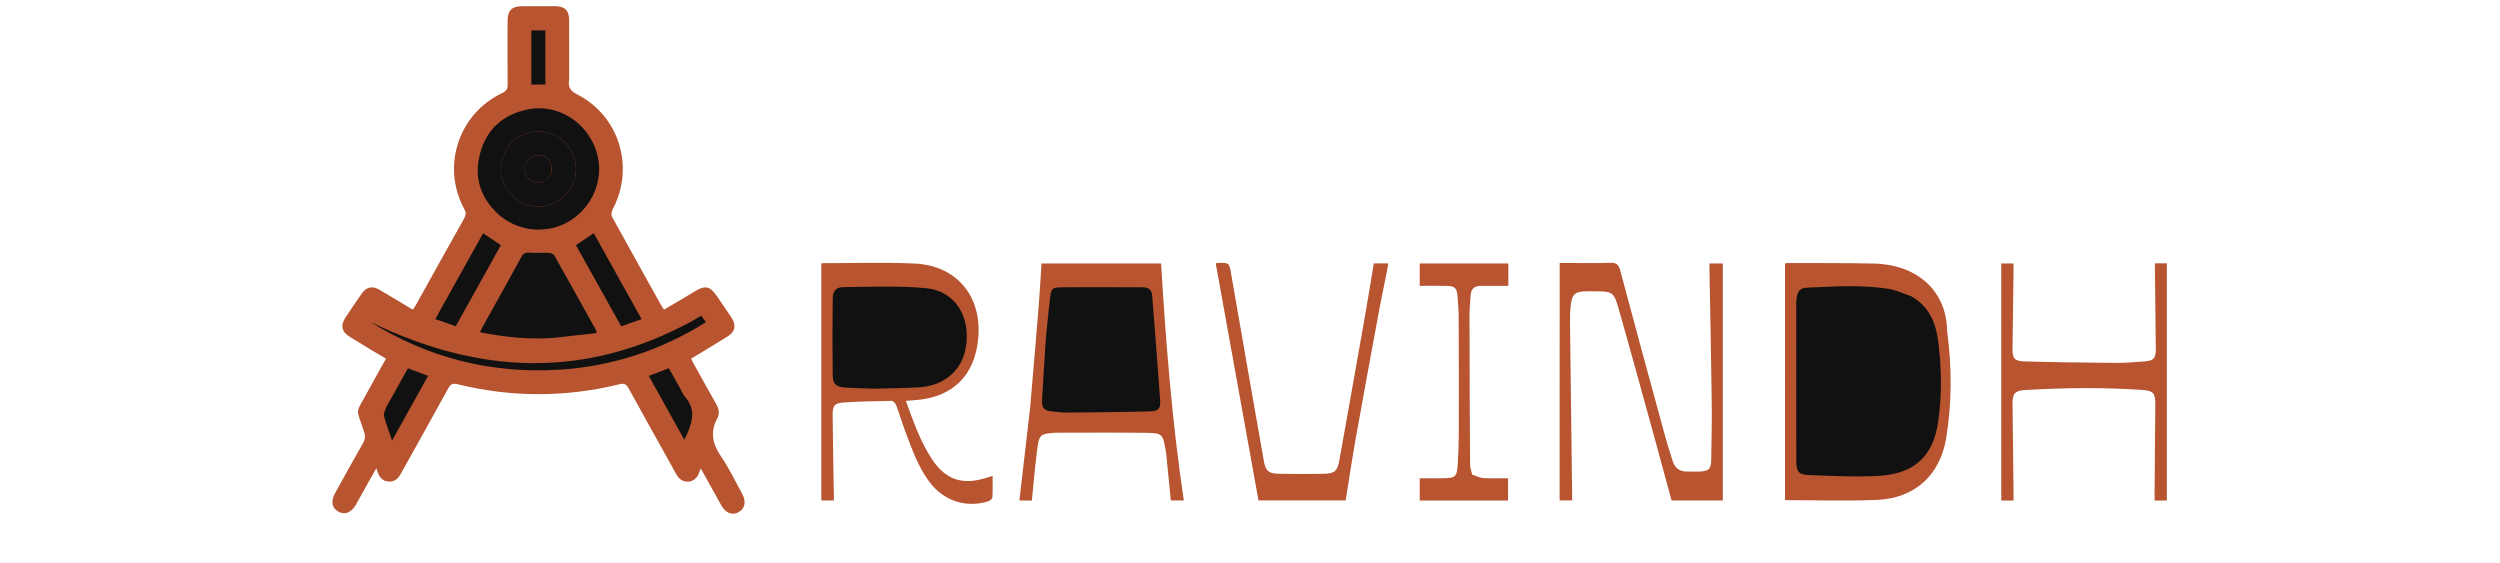
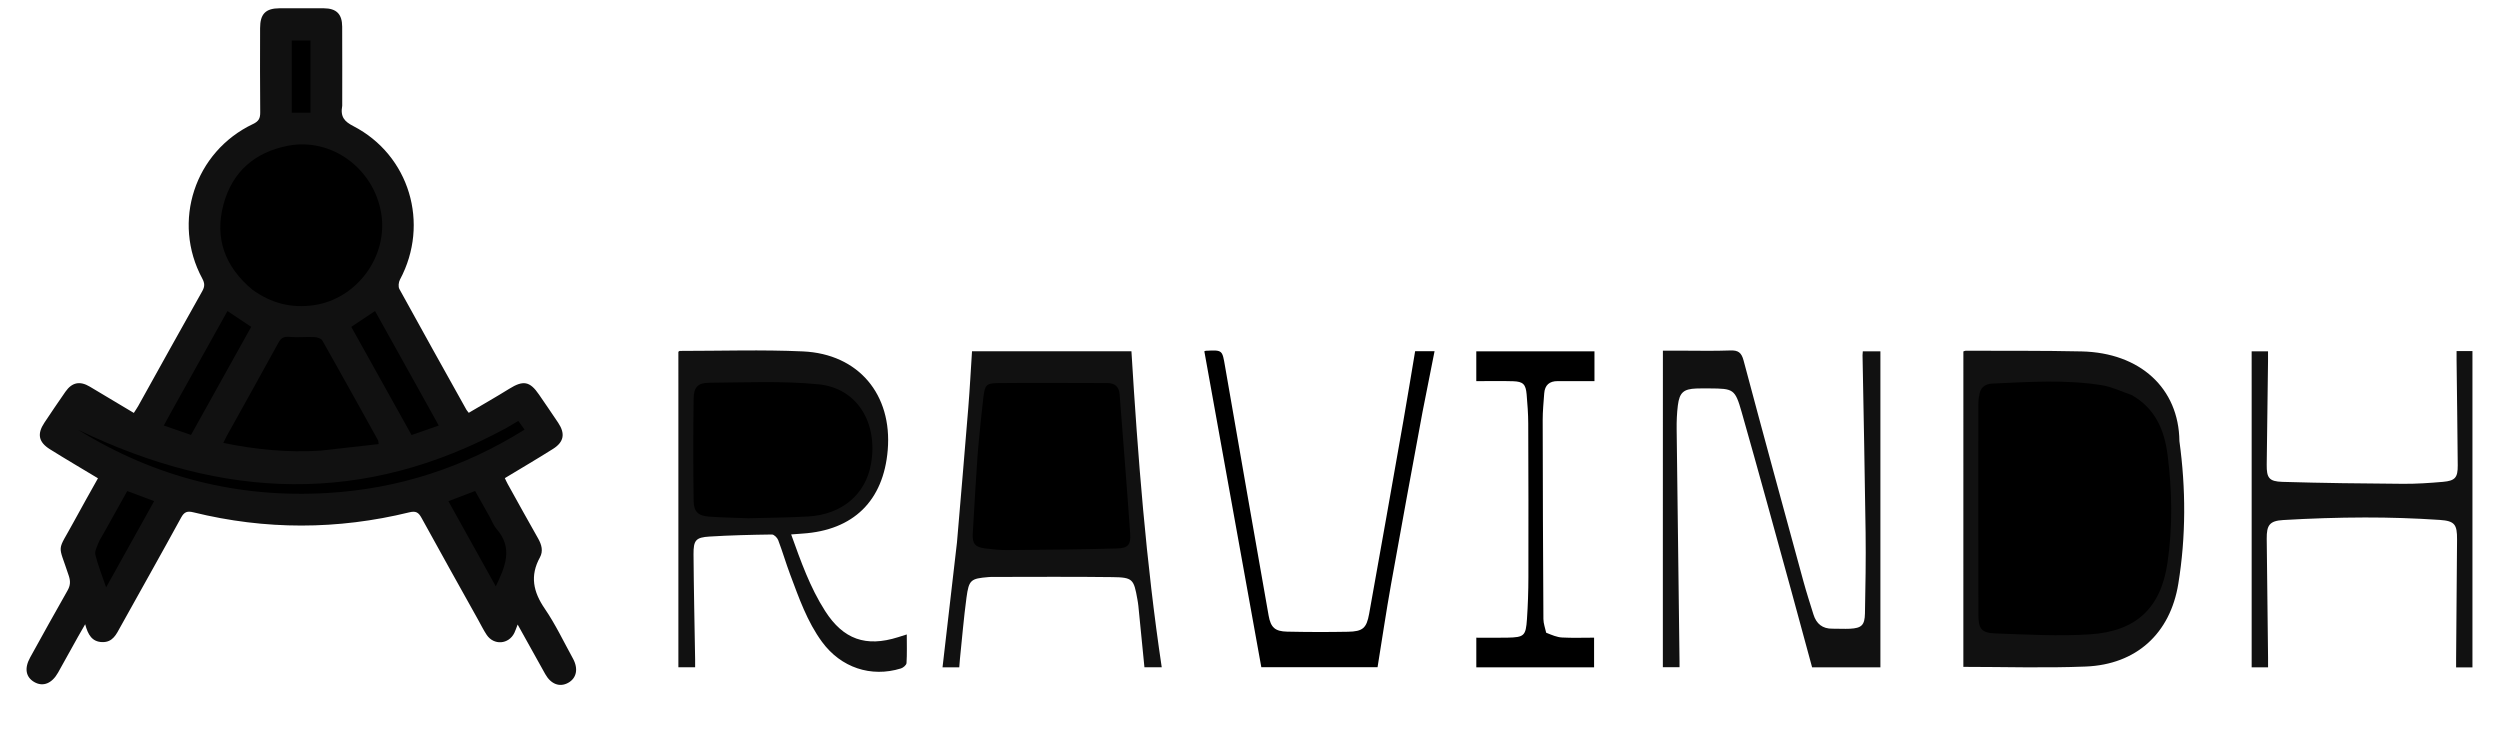
- <svg xmlns="http://www.w3.org/2000/svg" version="1.1" width="100%" viewBox="0 700 2000 450" xml:space="preserve">
+ <svg xmlns="http://www.w3.org/2000/svg" version="1.1" width="100%" viewBox="250 700 1500 450" xml:space="preserve">
  <style>
-     .logo-foreground { fill: #111111; }
-     .logo-accent { fill: #B85430; }
+     .logo-path { fill: #111111; fill-rule: evenodd; }
    @media (prefers-color-scheme: dark) {
-       .logo-foreground { fill: #E5E5E5; }
-       .logo-accent { fill: #FFA16C; }
+       .logo-path { fill: #E5E5E5; }
    }
  </style>
-   <g class="logo-accent">
-     <path d="M455.337,763.458 C455.335,747.629 455.392,731.8 455.307,715.972 C455.267,708.376 451.818,705.016 444.27,704.971 C435.44,704.918 426.609,704.935 417.778,704.965 C409.385,704.994 406.071,708.348 406.058,716.866 C406.034,733.694 405.954,750.524 406.128,767.350 C406.165,770.91 405.342,772.728 401.808,774.406 C366.767,791.043 353.005,833.051 371.351,867.09 C372.905,869.973 372.929,871.913 371.329,874.749 C358.423,897.635 345.717,920.633 332.935,943.589 C332.233,944.848 331.394,946.031 330.295,947.759 C321.299,942.388 312.6,937.206 303.913,932.003 C297.99,928.455 293.239,929.346 289.274,935.013 C284.981,941.149 280.804,947.368 276.649,953.599 C272.177,960.308 273.08,965.238 279.941,969.535 C289.362,975.436 298.962,981.051 308.78,986.966 C304.044,995.469 299.105,1004.122 294.369,1012.884 C283.912,1032.229 284.691,1025.197 291.311,1045.593 C292.399,1048.945 292.174,1051.411 290.467,1054.401 C282.88,1067.684 275.503,1081.088 268.095,1094.472 C264.497,1100.974 265.439,1106.286 270.595,1109.245 C275.805,1112.235 281.161,1110.119 284.845,1103.547 C288.912,1096.294 292.923,1089.011 296.972,1081.750 C298.123,1079.686 299.326,1077.65 301.111,1074.547 C302.779,1080.882 305.246,1085.063 311.281,1085.258 C317.73,1085.466 319.816,1080.496 322.341,1075.954 C334.456,1054.15 346.715,1032.425 358.678,1010.539 C360.578,1007.063 362.391,1006.495 366.074,1007.4 C409.232,1018.009 452.453,1017.956 495.602,1007.397 C499.525,1006.437 501.114,1007.436 502.91,1010.713 C514.097,1031.129 525.494,1051.429 536.824,1071.766 C538.523,1074.816 540.055,1077.979 541.984,1080.877 C546.294,1087.352 555.241,1086.681 558.624,1079.713 C559.301,1078.319 559.768,1076.823 560.588,1074.715 C566.337,1085.052 571.705,1094.792 577.161,1104.482 C580.552,1110.503 585.751,1112.455 590.785,1109.758 C595.938,1106.998 597.156,1101.272 593.756,1095.1 C588.219,1085.05 583.282,1074.577 576.825,1065.152 C569.918,1055.071 567.898,1045.436 573.941,1034.458 C576.043,1030.639 574.982,1026.798 572.866,1023.079 C566.699,1012.239 560.683,1001.314 554.628,990.411 C553.938,989.169 553.376,987.856 552.904,986.883 C562.816,980.889 572.427,975.264 581.838,969.323 C588.395,965.184 589.245,960.159 584.913,953.663 C581.126,947.986 577.251,942.368 573.4,936.734 C567.901,928.69 563.924,928.057 555.535,933.282 C547.537,938.264 539.331,942.913 531.252,947.687 C530.418,946.6 530.072,946.248 529.84,945.832 C516.395,921.724 502.912,897.636 489.64,873.433 C488.856,872.002 489.15,869.312 489.979,867.763 C507.957,834.169 495.699,793.084 461.981,775.648 C456.837,772.988 454.069,770.261 455.337,763.458" />
-     <path d="M657.027,933.511 C657.027,989.113 657.027,1044.716 657.027,1100.368 C660.483,1100.368 663.697,1100.368 667.078,1100.368 C667.078,1098.56 667.099,1097.076 667.075,1095.593 C666.737,1074.607 666.266,1053.621 666.113,1032.634 C666.051,1024.106 667.488,1022.442 675.72,1021.931 C688.175,1021.158 700.666,1020.872 713.146,1020.7 C714.422,1020.683 716.363,1022.616 716.91,1024.057 C719.506,1030.884 721.545,1037.923 724.118,1044.761 C729.385,1058.754 734.269,1072.961 743.261,1085.185 C754.569,1100.556 772.589,1106.63 790.577,1101.063 C791.94,1100.641 793.836,1099.012 793.91,1097.845 C794.26,1092.256 794.067,1086.633 794.067,1080.666 C791.971,1081.329 790.408,1081.824 788.844,1082.318 C769.551,1088.407 756.009,1083.665 745.081,1066.618 C736.052,1052.534 730.523,1036.866 724.693,1020.658 C727.283,1020.464 729.386,1020.289 731.493,1020.151 C762.058,1018.151 780.095,1000.486 782.637,970.056 C785.421,936.714 765.15,912.358 731.762,910.844 C707.16,909.728 682.47,910.559 657.819,910.548 C657.565,910.548 657.311,910.89 657.02,911.098 C657.02,918.229 657.02,925.373 657.027,933.511" />
-     <path d="M1428.014,1067.475 C1428.014,1078.411 1428.014,1089.347 1428.014,1100.123 C1452.561,1100.123 1477.031,1100.903 1501.43,1099.925 C1531.801,1098.708 1552.117,1080.136 1556.983,1050.282 C1561.622,1021.827 1561.541,993.129 1557.646,964.672 C1557.296,932.891 1534.01,911.631 1498.97,910.85 C1475.835,910.334 1452.683,910.533 1429.539,910.441 C1428.94,910.438 1428.34,910.776 1428.026,910.87 C1428.026,962.948 1428.026,1014.716 1428.014,1067.475" />
-     <path d="M1247.71,1053.535 C1247.71,1069.147 1247.71,1084.759 1247.71,1100.338 C1250.675,1100.338 1254.082,1100.338 1257.72,1100.338 C1257.72,1098.999 1257.731,1098.02 1257.719,1097.041 C1257.132,1050.562 1256.516,1004.082 1255.992,957.601 C1255.938,952.784 1256.116,947.922 1256.725,943.15 C1257.703,935.487 1260.207,933.391 1267.759,933.105 C1270.421,933.004 1273.089,933.033 1275.755,933.051 C1290.077,933.144 1291.036,933.375 1294.989,947.242 C1305.241,983.206 1315.061,1019.294 1325.01,1055.344 C1329.159,1070.376 1333.198,1085.439 1337.26,1100.389 C1351.085,1100.389 1364.492,1100.389 1378.243,1100.389 C1378.243,1037.015 1378.243,973.951 1378.243,910.782 C1374.847,910.782 1371.307,910.782 1367.682,910.782 C1367.607,911.815 1367.509,912.467 1367.521,913.117 C1368.148,948.602 1368.911,984.085 1369.363,1019.571 C1369.569,1035.725 1369.293,1051.889 1368.974,1068.043 C1368.834,1075.147 1366.927,1076.876 1359.983,1077.242 C1356.499,1077.426 1352.994,1077.157 1349.501,1077.213 C1343.477,1077.309 1339.815,1074.271 1338.08,1068.707 C1336.002,1062.044 1333.852,1055.396 1332.015,1048.665 C1319.973,1004.564 1307.915,960.468 1296.149,916.293 C1294.866,911.477 1292.899,910.095 1288.113,910.277 C1278.13,910.658 1268.122,910.393 1258.125,910.393 C1254.523,910.393 1250.921,910.393 1247.737,910.393 C1247.737,958.262 1247.737,1005.405 1247.71,1053.535" />
-     <path d="M824.178,1025.489 C821.298,1050.399 818.417,1075.308 815.513,1100.418 C818.765,1100.418 822.009,1100.418 825.558,1100.418 C825.705,1098.555 825.797,1096.929 825.965,1095.31 C827.236,1083.069 828.249,1070.792 829.886,1058.6 C831.327,1047.872 832.474,1047.136 843.058,1046.254 C843.556,1046.213 844.055,1046.166 844.554,1046.166 C868.868,1046.166 893.184,1045.946 917.493,1046.268 C929.651,1046.43 930.288,1047.451 932.428,1059.571 C932.66,1060.88 932.883,1062.196 933.015,1063.518 C934.236,1075.735 935.436,1087.954 936.661,1100.368 C939.924,1100.368 943.309,1100.368 947.041,1100.368 C937.604,1037.263 932.727,974.085 928.857,910.751 C896.778,910.751 865.067,910.751 833.209,910.751 C832.463,922.218 831.884,933.351 830.987,944.459 C828.828,971.172 826.521,997.874 824.178,1025.489" />
-     <path d="M1600.997,935.569 C1600.997,990.498 1600.997,1045.428 1600.997,1100.401 C1604.272,1100.401 1607.364,1100.401 1610.838,1100.401 C1610.838,1098.319 1610.855,1096.524 1610.835,1094.73 C1610.564,1070.902 1610.251,1047.074 1610.032,1023.245 C1609.956,1015.079 1611.729,1012.503 1619.979,1012.018 C1636.26,1011.063 1652.586,1010.516 1668.894,1010.486 C1683.87,1010.458 1698.873,1010.954 1713.816,1011.947 C1722.881,1012.55 1724.285,1014.714 1724.231,1023.69 C1724.089,1047.52 1723.858,1071.349 1723.666,1095.179 C1723.651,1096.935 1723.664,1098.691 1723.664,1100.421 C1727.447,1100.421 1730.553,1100.421 1733.47,1100.421 C1733.47,1037.072 1733.47,973.994 1733.47,910.658 C1730.559,910.658 1727.476,910.658 1723.944,910.658 C1723.944,912.655 1723.927,914.446 1723.947,916.236 C1724.185,937.231 1724.478,958.226 1724.644,979.222 C1724.702,986.534 1723.088,988.467 1715.788,989.107 C1707.833,989.804 1699.828,990.346 1691.85,990.288 C1667.706,990.114 1643.557,989.839 1619.424,989.12 C1611.396,988.881 1609.948,986.686 1610.03,978.808 C1610.244,958.146 1610.551,937.486 1610.815,916.824 C1610.84,914.867 1610.818,912.91 1610.818,910.78 C1607.226,910.78 1604.026,910.78 1600.99,910.78 C1600.99,918.973 1600.99,926.783 1600.997,935.569" />
-     <path d="M1103.501,947.252 C1105.903,935.12 1108.305,922.988 1110.738,910.7 C1106.425,910.7 1102.85,910.7 1099.084,910.7 C1096.694,924.9 1094.435,938.852 1091.986,952.771 C1085.209,991.278 1078.405,1029.78 1071.49,1068.262 C1069.93,1076.943 1067.667,1078.885 1058.739,1079.052 C1046.592,1079.28 1034.433,1079.251 1022.286,1078.986 C1015.008,1078.827 1012.434,1076.499 1011.17,1069.329 C1002.393,1019.517 993.661,969.697 985.037,919.858 C983.331,909.999 983.577,909.951 973.491,910.464 C973.051,910.486 972.626,910.792 972.605,910.8 C984.026,974.113 995.411,1037.23 1006.791,1100.317 C1029.706,1100.317 1053.111,1100.317 1076.535,1100.317 C1079.249,1083.532 1081.689,1067.076 1084.602,1050.703 C1090.693,1016.469 1097.034,982.279 1103.501,947.252" />
-     <path d="M1177.706,1079.63 C1177.127,1076.894 1176.06,1074.161 1176.043,1071.422 C1175.803,1031.622 1175.666,991.822 1175.614,952.022 C1175.607,946.707 1176.144,941.388 1176.524,936.078 C1176.881,931.08 1179.609,928.63 1184.666,928.67 C1191.966,928.726 1199.267,928.684 1206.68,928.684 C1206.68,922.231 1206.68,916.514 1206.68,910.793 C1182.844,910.793 1159.314,910.793 1135.774,910.793 C1135.774,916.782 1135.774,922.367 1135.774,928.686 C1143.345,928.686 1150.642,928.51 1157.927,928.741 C1163.861,928.929 1165.468,930.59 1165.979,936.612 C1166.471,942.414 1166.919,948.242 1166.942,954.059 C1167.065,984.87 1167.107,1015.682 1167.039,1046.493 C1167.021,1054.811 1166.746,1063.144 1166.181,1071.442 C1165.491,1081.565 1164.517,1082.371 1154.463,1082.593 C1148.205,1082.73 1141.941,1082.618 1135.785,1082.618 C1135.785,1089.036 1135.785,1094.641 1135.785,1100.414 C1159.476,1100.414 1182.867,1100.414 1206.449,1100.414 C1206.449,1094.435 1206.449,1088.743 1206.449,1082.601 C1199.812,1082.601 1193.49,1082.841 1187.2,1082.497 C1184.184,1082.332 1181.229,1081.061 1177.706,1079.63" />
-   </g>
-   <g class="logo-foreground">
-     <path d="M401.312,873.722 C384.985,860.033 378.644,842.997 384.088,822.697 C389.354,803.063 402.832,791.319 422.746,787.457 C448.785,782.406 474.227,800.965 478.717,827.939 C483.013,853.757 464.16,879.366 438.323,883.106 C424.75,885.071 412.607,881.936 401.312,873.722 M411.933,858.641 C413.022,859.402 414.074,860.226 415.207,860.916 C426.585,867.849 441.487,866.3 451.224,857.195 C460.926,848.123 463.562,833.766 457.694,821.954 C451.708,809.905 438.494,803.238 425.32,805.804 C413.496,808.108 405.469,815.142 402.095,826.601 C398.485,838.861 401.781,849.559 411.933,858.641" />
-     <path d="M442.39,970.377 C422.54,971.65 403.411,969.719 384,965.759 C384.712,964.292 385.27,962.988 385.954,961.755 C396.354,943.023 406.841,924.339 417.112,905.538 C418.732,902.573 420.459,901.841 423.755,902.145 C428.677,902.599 433.686,902.019 438.641,902.248 C440.293,902.325 442.703,903.073 443.395,904.293 C454.701,924.227 465.788,944.286 476.909,964.325 C477.057,964.591 477.007,964.966 477.202,966.45 C465.74,967.75 454.297,969.047 442.39,970.377" />
-     <path d="M553.751,956.81 C556.218,955.369 558.36,954.103 560.983,952.553 C562.137,954.152 563.259,955.708 564.739,957.76 C528.454,980.476 489.191,993.233 446.796,995.781 C392.95,999.017 342.944,986.446 296.808,957.851 C297.755,956.407 298.467,955.313 299.187,954.225 C298.467,955.313 297.755,956.407 296.808,957.851 C384.167,999.948 468.398,1003.219 553.751,956.81" />
-     <path d="M507.334,944.64 C509.351,948.259 511.173,951.566 513.24,955.318 C507.701,957.254 502.599,959.037 496.934,961.017 C484.836,939.307 472.839,917.778 460.773,896.126 C465.528,892.951 470.038,889.941 475.026,886.611 C485.713,905.819 496.426,925.074 507.334,944.64" />
-     <path d="M353.237,946.252 C364.407,926.207 375.401,906.486 386.477,886.621 C391.32,889.847 395.833,892.854 400.709,896.102 C388.722,917.64 376.775,939.104 364.607,960.965 C359.233,959.107 354.009,957.301 348.27,955.316 C350.067,952.039 351.565,949.308 353.237,946.252" />
-     <path d="M543.825,1010.149 C545.287,1012.793 546.22,1015.429 547.935,1017.377 C558.105,1028.934 553.006,1040.21 547.478,1051.817 C537.981,1034.753 528.573,1017.848 519.036,1000.712 C524.548,998.604 529.605,996.67 535.071,994.58 C538.005,999.79 540.831,1004.806 543.825,1010.149" />
-     <path d="M312.116,1020.12 C316.883,1011.552 321.491,1003.318 326.351,994.635 C331.625,996.608 336.796,998.542 342.49,1000.673 C332.901,1017.891 323.514,1034.744 313.679,1052.402 C311.253,1045.293 308.805,1039.203 307.228,1032.896 C306.696,1030.768 308.202,1028.022 309.095,1025.68 C309.795,1023.841 310.986,1022.189 312.116,1020.12" />
-     <path d="M425.072,734.035 C425.072,730.571 425.072,727.601 425.072,724.315 C428.746,724.315 432.15,724.315 436.276,724.315 C436.276,731.455 436.276,738.689 436.276,745.924 C436.276,753.063 436.276,760.203 436.276,767.633 C432.607,767.633 429.189,767.633 425.072,767.633 C425.072,756.678 425.072,745.603 425.072,734.035" />
-     <path d="M699.004,1010.954 C690.85,1010.649 683.183,1010.519 675.545,1009.986 C669.036,1009.531 666.271,1007.137 666.181,1000.638 C665.896,980.153 665.896,959.659 666.177,939.174 C666.267,932.456 668.631,929.717 675.264,929.664 C697.23,929.49 719.348,928.455 741.13,930.588 C764.309,932.859 776.887,953.692 772.626,978.221 C769.438,996.571 755.271,1008.685 734.965,1009.881 C723.164,1010.576 711.325,1010.619 699.004,1010.954" />
-     <path d="M1528.89,936.969 C1543.044,944.883 1548.593,957.916 1550.494,972.546 C1553.314,994.253 1553.653,1016.179 1550.466,1037.828 C1546.489,1064.841 1531.662,1078.803 1504.035,1080.601 C1485.167,1081.829 1466.116,1080.728 1447.169,1080.048 C1438.93,1079.753 1437.067,1077.321 1437.042,1068.966 C1437.005,1026.997 1436.921,985.028 1437.005,943.058 C1437.067,939.419 1437.354,937.598 1437.519,937.598 C1437.948,932.844 1440.685,930.364 1445.307,930.157 C1467.264,929.176 1489.267,927.631 1511.114,931.126 C1517.077,932.08 1522.746,934.875 1528.89,936.969" />
-     <path d="M837.483,962.654 C838.363,954.255 839.046,946.297 840.03,938.377 C840.949,930.983 841.661,929.932 848.977,929.853 C870.763,929.617 892.553,929.847 914.342,929.839 C919.012,929.837 921.422,932.042 921.775,936.658 C923.908,964.518 926.169,992.369 928.11,1020.242 C928.568,1026.827 926.864,1028.894 920.195,1029.081 C898.252,1029.698 876.295,1029.868 854.343,1030.048 C849.87,1030.084 845.368,1029.604 840.921,1029.032 C835.187,1028.295 833.34,1026.239 833.644,1020.388 C834.439,1005.102 835.472,989.828 836.45,974.552 C836.694,970.733 837.091,966.925 837.483,962.654" />
-     <path d="M411.662,858.402 C401.781,849.559 398.485,838.861 402.095,826.601 C405.469,815.142 413.496,808.108 425.32,805.804 C438.494,803.238 451.708,809.905 457.694,821.954 C463.562,833.766 460.926,848.123 451.224,857.195 C441.487,866.3 426.585,867.849 415.207,860.916 C414.074,860.226 413.022,859.402 411.662,858.402 M440.699,839.941 C443.413,830.738 437.393,822.751 428.954,824.36 C423.916,825.32 420.257,829.303 419.885,834.23 C419.496,839.385 422.324,843.898 427.003,845.59 C432.024,847.406 436.438,845.738 440.699,839.941" />
-     <path d="M440.487,840.258 C436.438,845.738 432.024,847.406 427.003,845.59 C422.324,843.898 419.496,839.385 419.885,834.23 C420.257,829.303 423.916,825.32 428.954,824.36 C437.393,822.751 443.413,830.738 440.487,840.258" />
-   </g>
+   <path class="logo-path" d=" M455.337,763.458 C455.335,747.629 455.392,731.8 455.307,715.972 C455.267,708.376 451.818,705.016 444.27,704.971 C435.44,704.918 426.609,704.935 417.778,704.965 C409.385,704.994 406.071,708.348 406.058,716.866 C406.034,733.694 405.954,750.524 406.128,767.350 C406.165,770.91 405.342,772.728 401.808,774.406 C366.767,791.043 353.005,833.051 371.351,867.09 C372.905,869.973 372.929,871.913 371.329,874.749 C358.423,897.635 345.717,920.633 332.935,943.589 C332.233,944.848 331.394,946.031 330.295,947.759 C321.299,942.388 312.6,937.206 303.913,932.003 C297.99,928.455 293.239,929.346 289.274,935.013 C284.981,941.149 280.804,947.368 276.649,953.599 C272.177,960.308 273.08,965.238 279.941,969.535 C289.362,975.436 298.962,981.051 308.78,986.966 C304.044,995.469 299.105,1004.122 294.369,1012.884 C283.912,1032.229 284.691,1025.197 291.311,1045.593 C292.399,1048.945 292.174,1051.411 290.467,1054.401 C282.88,1067.684 275.503,1081.088 268.095,1094.472 C264.497,1100.974 265.439,1106.286 270.595,1109.245 C275.805,1112.235 281.161,1110.119 284.845,1103.547 C288.912,1096.294 292.923,1089.011 296.972,1081.750 C298.123,1079.686 299.326,1077.65 301.111,1074.547 C302.779,1080.882 305.246,1085.063 311.281,1085.258 C317.73,1085.466 319.816,1080.496 322.341,1075.954 C334.456,1054.15 346.715,1032.425 358.678,1010.539 C360.578,1007.063 362.391,1006.495 366.074,1007.4 C409.232,1018.009 452.453,1017.956 495.602,1007.397 C499.525,1006.437 501.114,1007.436 502.91,1010.713 C514.097,1031.129 525.494,1051.429 536.824,1071.766 C538.523,1074.816 540.055,1077.979 541.984,1080.877 C546.294,1087.352 555.241,1086.681 558.624,1079.713 C559.301,1078.319 559.768,1076.823 560.588,1074.715 C566.337,1085.052 571.705,1094.792 577.161,1104.482 C580.552,1110.503 585.751,1112.455 590.785,1109.758 C595.938,1106.998 597.156,1101.272 593.756,1095.1 C588.219,1085.05 583.282,1074.577 576.825,1065.152 C569.918,1055.071 567.898,1045.436 573.941,1034.458 C576.043,1030.639 574.982,1026.798 572.866,1023.079 C566.699,1012.239 560.683,1001.314 554.628,990.411 C553.938,989.169 553.376,987.856 552.904,986.883 C562.816,980.889 572.427,975.264 581.838,969.323 C588.395,965.184 589.245,960.159 584.913,953.663 C581.126,947.986 577.251,942.368 573.4,936.734 C567.901,928.69 563.924,928.057 555.535,933.282 C547.537,938.264 539.331,942.913 531.252,947.687 C530.418,946.6 530.072,946.248 529.84,945.832 C516.395,921.724 502.912,897.636 489.64,873.433 C488.856,872.002 489.15,869.312 489.979,867.763 C507.957,834.169 495.699,793.084 461.981,775.648 C456.837,772.988 454.069,770.261 455.337,763.458  M657.027,933.511 C657.027,989.113 657.027,1044.716 657.027,1100.368 C660.483,1100.368 663.697,1100.368 667.078,1100.368 C667.078,1098.56 667.099,1097.076 667.075,1095.593 C666.737,1074.607 666.266,1053.621 666.113,1032.634 C666.051,1024.106 667.488,1022.442 675.72,1021.931 C688.175,1021.158 700.666,1020.872 713.146,1020.7 C714.422,1020.683 716.363,1022.616 716.91,1024.057 C719.506,1030.884 721.545,1037.923 724.118,1044.761 C729.385,1058.754 734.269,1072.961 743.261,1085.185 C754.569,1100.556 772.589,1106.63 790.577,1101.063 C791.94,1100.641 793.836,1099.012 793.91,1097.845 C794.26,1092.256 794.067,1086.633 794.067,1080.666 C791.971,1081.329 790.408,1081.824 788.844,1082.318 C769.551,1088.407 756.009,1083.665 745.081,1066.618 C736.052,1052.534 730.523,1036.866 724.693,1020.658 C727.283,1020.464 729.386,1020.289 731.493,1020.151 C762.058,1018.151 780.095,1000.486 782.637,970.056 C785.421,936.714 765.15,912.358 731.762,910.844 C707.16,909.728 682.47,910.559 657.819,910.548 C657.565,910.548 657.311,910.89 657.02,911.098 C657.02,918.229 657.02,925.373 657.027,933.511  M1428.014,1067.475 C1428.014,1078.411 1428.014,1089.347 1428.014,1100.123 C1452.561,1100.123 1477.031,1100.903 1501.43,1099.925 C1531.801,1098.708 1552.117,1080.136 1556.983,1050.282 C1561.622,1021.827 1561.541,993.129 1557.646,964.672 C1557.296,932.891 1534.01,911.631 1498.97,910.85 C1475.835,910.334 1452.683,910.533 1429.539,910.441 C1428.94,910.438 1428.34,910.776 1428.026,910.87 C1428.026,962.948 1428.026,1014.716 1428.014,1067.475  M1247.71,1053.535 C1247.71,1069.147 1247.71,1084.759 1247.71,1100.338 C1250.675,1100.338 1254.082,1100.338 1257.72,1100.338 C1257.72,1098.999 1257.731,1098.02 1257.719,1097.041 C1257.132,1050.562 1256.516,1004.082 1255.992,957.601 C1255.938,952.784 1256.116,947.922 1256.725,943.15 C1257.703,935.487 1260.207,933.391 1267.759,933.105 C1270.421,933.004 1273.089,933.033 1275.755,933.051 C1290.077,933.144 1291.036,933.375 1294.989,947.242 C1305.241,983.206 1315.061,1019.294 1325.01,1055.344 C1329.159,1070.376 1333.198,1085.439 1337.26,1100.389 C1351.085,1100.389 1364.492,1100.389 1378.243,1100.389 C1378.243,1037.015 1378.243,973.951 1378.243,910.782 C1374.847,910.782 1371.307,910.782 1367.682,910.782 C1367.607,911.815 1367.509,912.467 1367.521,913.117 C1368.148,948.602 1368.911,984.085 1369.363,1019.571 C1369.569,1035.725 1369.293,1051.889 1368.974,1068.043 C1368.834,1075.147 1366.927,1076.876 1359.983,1077.242 C1356.499,1077.426 1352.994,1077.157 1349.501,1077.213 C1343.477,1077.309 1339.815,1074.271 1338.08,1068.707 C1336.002,1062.044 1333.852,1055.396 1332.015,1048.665 C1319.973,1004.564 1307.915,960.468 1296.149,916.293 C1294.866,911.477 1292.899,910.095 1288.113,910.277 C1278.13,910.658 1268.122,910.393 1258.125,910.393 C1254.523,910.393 1250.921,910.393 1247.737,910.393 C1247.737,958.262 1247.737,1005.405 1247.71,1053.535  M824.178,1025.489 C821.298,1050.399 818.417,1075.308 815.513,1100.418 C818.765,1100.418 822.009,1100.418 825.558,1100.418 C825.705,1098.555 825.797,1096.929 825.965,1095.31 C827.236,1083.069 828.249,1070.792 829.886,1058.6 C831.327,1047.872 832.474,1047.136 843.058,1046.254 C843.556,1046.213 844.055,1046.166 844.554,1046.166 C868.868,1046.166 893.184,1045.946 917.493,1046.268 C929.651,1046.43 930.288,1047.451 932.428,1059.571 C932.66,1060.88 932.883,1062.196 933.015,1063.518 C934.236,1075.735 935.436,1087.954 936.661,1100.368 C939.924,1100.368 943.309,1100.368 947.041,1100.368 C937.604,1037.263 932.727,974.085 928.857,910.751 C896.778,910.751 865.067,910.751 833.209,910.751 C832.463,922.218 831.884,933.351 830.987,944.459 C828.828,971.172 826.521,997.874 824.178,1025.489  M1600.997,935.569 C1600.997,990.498 1600.997,1045.428 1600.997,1100.401 C1604.272,1100.401 1607.364,1100.401 1610.838,1100.401 C1610.838,1098.319 1610.855,1096.524 1610.835,1094.73 C1610.564,1070.902 1610.251,1047.074 1610.032,1023.245 C1609.956,1015.079 1611.729,1012.503 1619.979,1012.018 C1636.26,1011.063 1652.586,1010.516 1668.894,1010.486 C1683.87,1010.458 1698.873,1010.954 1713.816,1011.947 C1722.881,1012.55 1724.285,1014.714 1724.231,1023.69 C1724.089,1047.52 1723.858,1071.349 1723.666,1095.179 C1723.651,1096.935 1723.664,1098.691 1723.664,1100.421 C1727.447,1100.421 1730.553,1100.421 1733.47,1100.421 C1733.47,1037.072 1733.47,973.994 1733.47,910.658 C1730.559,910.658 1727.476,910.658 1723.944,910.658 C1723.944,912.655 1723.927,914.446 1723.947,916.236 C1724.185,937.231 1724.478,958.226 1724.644,979.222 C1724.702,986.534 1723.088,988.467 1715.788,989.107 C1707.833,989.804 1699.828,990.346 1691.85,990.288 C1667.706,990.114 1643.557,989.839 1619.424,989.12 C1611.396,988.881 1609.948,986.686 1610.03,978.808 C1610.244,958.146 1610.551,937.486 1610.815,916.824 C1610.84,914.867 1610.818,912.91 1610.818,910.78 C1607.226,910.78 1604.026,910.78 1600.99,910.78 C1600.99,918.973 1600.99,926.783 1600.997,935.569" />
+   <path d="M1103.501,947.252 C1105.903,935.12 1108.305,922.988 1110.738,910.7 C1106.425,910.7 1102.85,910.7 1099.084,910.7 C1096.694,924.9 1094.435,938.852 1091.986,952.771 C1085.209,991.278 1078.405,1029.78 1071.49,1068.262 C1069.93,1076.943 1067.667,1078.885 1058.739,1079.052 C1046.592,1079.28 1034.433,1079.251 1022.286,1078.986 C1015.008,1078.827 1012.434,1076.499 1011.17,1069.329 C1002.393,1019.517 993.661,969.697 985.037,919.858 C983.331,909.999 983.577,909.951 973.491,910.464 C973.051,910.486 972.626,910.792 972.605,910.8 C984.026,974.113 995.411,1037.23 1006.791,1100.317 C1029.706,1100.317 1053.111,1100.317 1076.535,1100.317 C1079.249,1083.532 1081.689,1067.076 1084.602,1050.703 C1090.693,1016.469 1097.034,982.279 1103.501,947.252" />
+   <path d="M1177.706,1079.63 C1177.127,1076.894 1176.06,1074.161 1176.043,1071.422 C1175.803,1031.622 1175.666,991.822 1175.614,952.022 C1175.607,946.707 1176.144,941.388 1176.524,936.078 C1176.881,931.08 1179.609,928.63 1184.666,928.67 C1191.966,928.726 1199.267,928.684 1206.68,928.684 C1206.68,922.231 1206.68,916.514 1206.68,910.793 C1182.844,910.793 1159.314,910.793 1135.774,910.793 C1135.774,916.782 1135.774,922.367 1135.774,928.686 C1143.345,928.686 1150.642,928.51 1157.927,928.741 C1163.861,928.929 1165.468,930.59 1165.979,936.612 C1166.471,942.414 1166.919,948.242 1166.942,954.059 C1167.065,984.87 1167.107,1015.682 1167.039,1046.493 C1167.021,1054.811 1166.746,1063.144 1166.181,1071.442 C1165.491,1081.565 1164.517,1082.371 1154.463,1082.593 C1148.205,1082.73 1141.941,1082.618 1135.785,1082.618 C1135.785,1089.036 1135.785,1094.641 1135.785,1100.414 C1159.476,1100.414 1182.867,1100.414 1206.449,1100.414 C1206.449,1094.435 1206.449,1088.743 1206.449,1082.601 C1199.812,1082.601 1193.49,1082.841 1187.2,1082.497 C1184.184,1082.332 1181.229,1081.061 1177.706,1079.63" />
+   <path d="M401.312,873.722 C384.985,860.033 378.644,842.997 384.088,822.697 C389.354,803.063 402.832,791.319 422.746,787.457 C448.785,782.406 474.227,800.965 478.717,827.939 C483.013,853.757 464.16,879.366 438.323,883.106 C424.75,885.071 412.607,881.936 401.312,873.722" />
+   <path d="M442.39,970.377 C422.54,971.65 403.411,969.719 384,965.759 C384.712,964.292 385.27,962.988 385.954,961.755 C396.354,943.023 406.841,924.339 417.112,905.538 C418.732,902.573 420.459,901.841 423.755,902.145 C428.677,902.599 433.686,902.019 438.641,902.248 C440.293,902.325 442.703,903.073 443.395,904.293 C454.701,924.227 476.909,964.325 476.909,964.325 C477.057,964.591 477.007,964.966 477.202,966.45 C465.74,967.75 454.297,969.047 442.39,970.377" />
+   <path d="M553.751,956.81 C556.218,955.369 558.36,954.103 560.983,952.553 C562.137,954.152 563.259,955.708 564.739,957.76 C528.454,980.476 489.191,993.233 446.796,995.781 C392.95,999.017 342.944,986.446 296.808,957.851 C297.755,956.407 298.467,955.313 299.187,954.225 C298.467,955.313 297.755,956.407 296.808,957.851 C384.167,999.948 468.398,1003.219 553.751,956.81" />
+   <path d="M507.334,944.64 C509.351,948.259 511.173,951.566 513.24,955.318 C507.701,957.254 502.599,959.037 496.934,961.017 C484.836,939.307 472.839,917.778 460.773,896.126 C465.528,892.951 470.038,889.941 475.026,886.611 C485.713,905.819 496.426,925.074 507.334,944.64" />
+   <path d="M353.237,946.252 C364.407,926.207 375.401,906.486 386.477,886.621 C391.32,889.847 395.833,892.854 400.709,896.102 C388.722,917.64 376.775,939.104 364.607,960.965 C359.233,959.107 354.009,957.301 348.27,955.316 C350.067,952.039 351.565,949.308 353.237,946.252" />
+   <path d="M543.825,1010.149 C545.287,1012.793 546.22,1015.429 547.935,1017.377 C558.105,1028.934 553.006,1040.21 547.478,1051.817 C537.981,1034.753 528.573,1017.848 519.036,1000.712 C524.548,998.604 529.605,996.67 535.071,994.58 C538.005,999.79 540.831,1004.806 543.825,1010.149" />
+   <path d="M312.116,1020.12 C316.883,1011.552 321.491,1003.318 326.351,994.635 C331.625,996.608 336.796,998.542 342.49,1000.673 C332.901,1017.891 323.514,1034.744 313.679,1052.402 C311.253,1045.293 308.805,1039.203 307.228,1032.896 C306.696,1030.768 308.202,1028.022 309.095,1025.68 C309.795,1023.841 310.986,1022.189 312.116,1020.12" />
+   <path d="M425.072,734.035 C425.072,730.571 425.072,727.601 425.072,724.315 C428.746,724.315 432.15,724.315 436.276,724.315 C436.276,731.455 436.276,738.689 436.276,745.924 C436.276,753.063 436.276,760.203 436.276,767.633 C432.607,767.633 429.189,767.633 425.072,767.633 C425.072,756.678 425.072,745.603 425.072,734.035" />
+   <path d="M699.004,1010.954 C690.85,1010.649 683.183,1010.519 675.545,1009.986 C669.036,1009.531 666.271,1007.137 666.181,1000.638 C665.896,980.153 665.896,959.659 666.177,939.174 C666.267,932.456 668.631,929.717 675.264,929.664 C697.23,929.49 719.348,928.455 741.13,930.588 C764.309,932.859 776.887,953.692 772.626,978.221 C769.438,996.571 755.271,1008.685 734.965,1009.881 C723.164,1010.576 711.325,1010.619 699.004,1010.954" />
+   <path d="M1528.89,936.969 C1543.044,944.883 1548.593,957.916 1550.494,972.546 C1553.314,994.253 1553.653,1016.179 1550.466,1037.828 C1546.489,1064.841 1531.662,1078.803 1504.035,1080.601 C1485.167,1081.829 1466.116,1080.728 1447.169,1080.048 C1438.93,1079.753 1437.067,1077.321 1437.042,1068.966 C1437.005,1026.997 1436.921,985.028 1437.005,943.058 C1437.067,939.419 1437.354,937.598 1437.519,937.598 C1437.948,932.844 1440.685,930.364 1445.307,930.157 C1467.264,929.176 1489.267,927.631 1511.114,931.126 C1517.077,932.08 1522.746,934.875 1528.89,936.969" />
+   <path d="M837.483,962.654 C838.363,954.255 839.046,946.297 840.03,938.377 C840.949,930.983 841.661,929.932 848.977,929.853 C870.763,929.617 892.553,929.847 914.342,929.839 C919.012,929.837 921.422,932.042 921.775,936.658 C923.908,964.518 926.169,992.369 928.11,1020.242 C928.568,1026.827 926.864,1028.894 920.195,1029.081 C898.252,1029.698 876.295,1029.868 854.343,1030.048 C849.87,1030.084 845.368,1029.604 840.921,1029.032 C835.187,1028.295 833.34,1026.239 833.644,1020.388 C834.439,1005.102 835.472,989.828 836.45,974.552 C836.694,970.733 837.091,966.925 837.483,962.654" />
+   <path d="M411.662,858.402 C401.781,849.559 398.485,838.861 402.095,826.601 C405.469,815.142 413.496,808.108 425.32,805.804 C438.494,803.238 451.708,809.905 457.694,821.954 C463.562,833.766 460.926,848.123 451.224,857.195 C441.487,866.3 426.585,867.849 415.207,860.916 C414.074,860.226 413.022,859.402 411.662,858.402 M440.699,839.941 C443.413,830.738 437.393,822.751 428.954,824.36 C423.916,825.32 420.257,829.303 419.885,834.23 C419.496,839.385 422.324,843.898 427.003,845.59 C432.024,847.406 436.438,845.738 440.699,839.941" />
+   <path d="M440.487,840.258 C436.438,845.738 432.024,847.406 427.003,845.59 C422.324,843.898 419.496,839.385 419.885,834.23 C420.257,829.303 423.916,825.32 428.954,824.36 C437.393,822.751 443.413,830.738 440.487,840.258" />
+   <path d="M411.933,858.641 C413.022,859.402 414.074,860.226 415.207,860.916 C426.585,867.849 441.487,866.3 451.224,857.195 C460.926,848.123 463.562,833.766 457.694,821.954 C451.708,809.905 438.494,803.238 425.32,805.804 C413.496,808.108 405.469,815.142 402.095,826.601 C398.485,838.861 401.781,849.559 411.933,858.641" />
+   <path d="M411.662,858.402 C401.781,849.559 398.485,838.861 402.095,826.601 C405.469,815.142 413.496,808.108 425.32,805.804 C438.494,803.238 451.708,809.905 457.694,821.954 C463.562,833.766 460.926,848.123 451.224,857.195 C441.487,866.3 426.585,867.849 415.207,860.916 C414.074,860.226 413.022,859.402 411.662,858.402" />
+   <path d="M411.662,858.402 C401.781,849.559 398.485,838.861 402.095,826.601 C405.469,815.142 413.496,808.108 425.32,805.804 C438.494,803.238 451.708,809.905 457.694,821.954 C463.562,833.766 460.926,848.123 451.224,857.195 C441.487,866.3 426.585,867.849 415.207,860.916 C414.074,860.226 413.022,859.402 411.662,858.402" />
+     " /&gt;
</svg>
